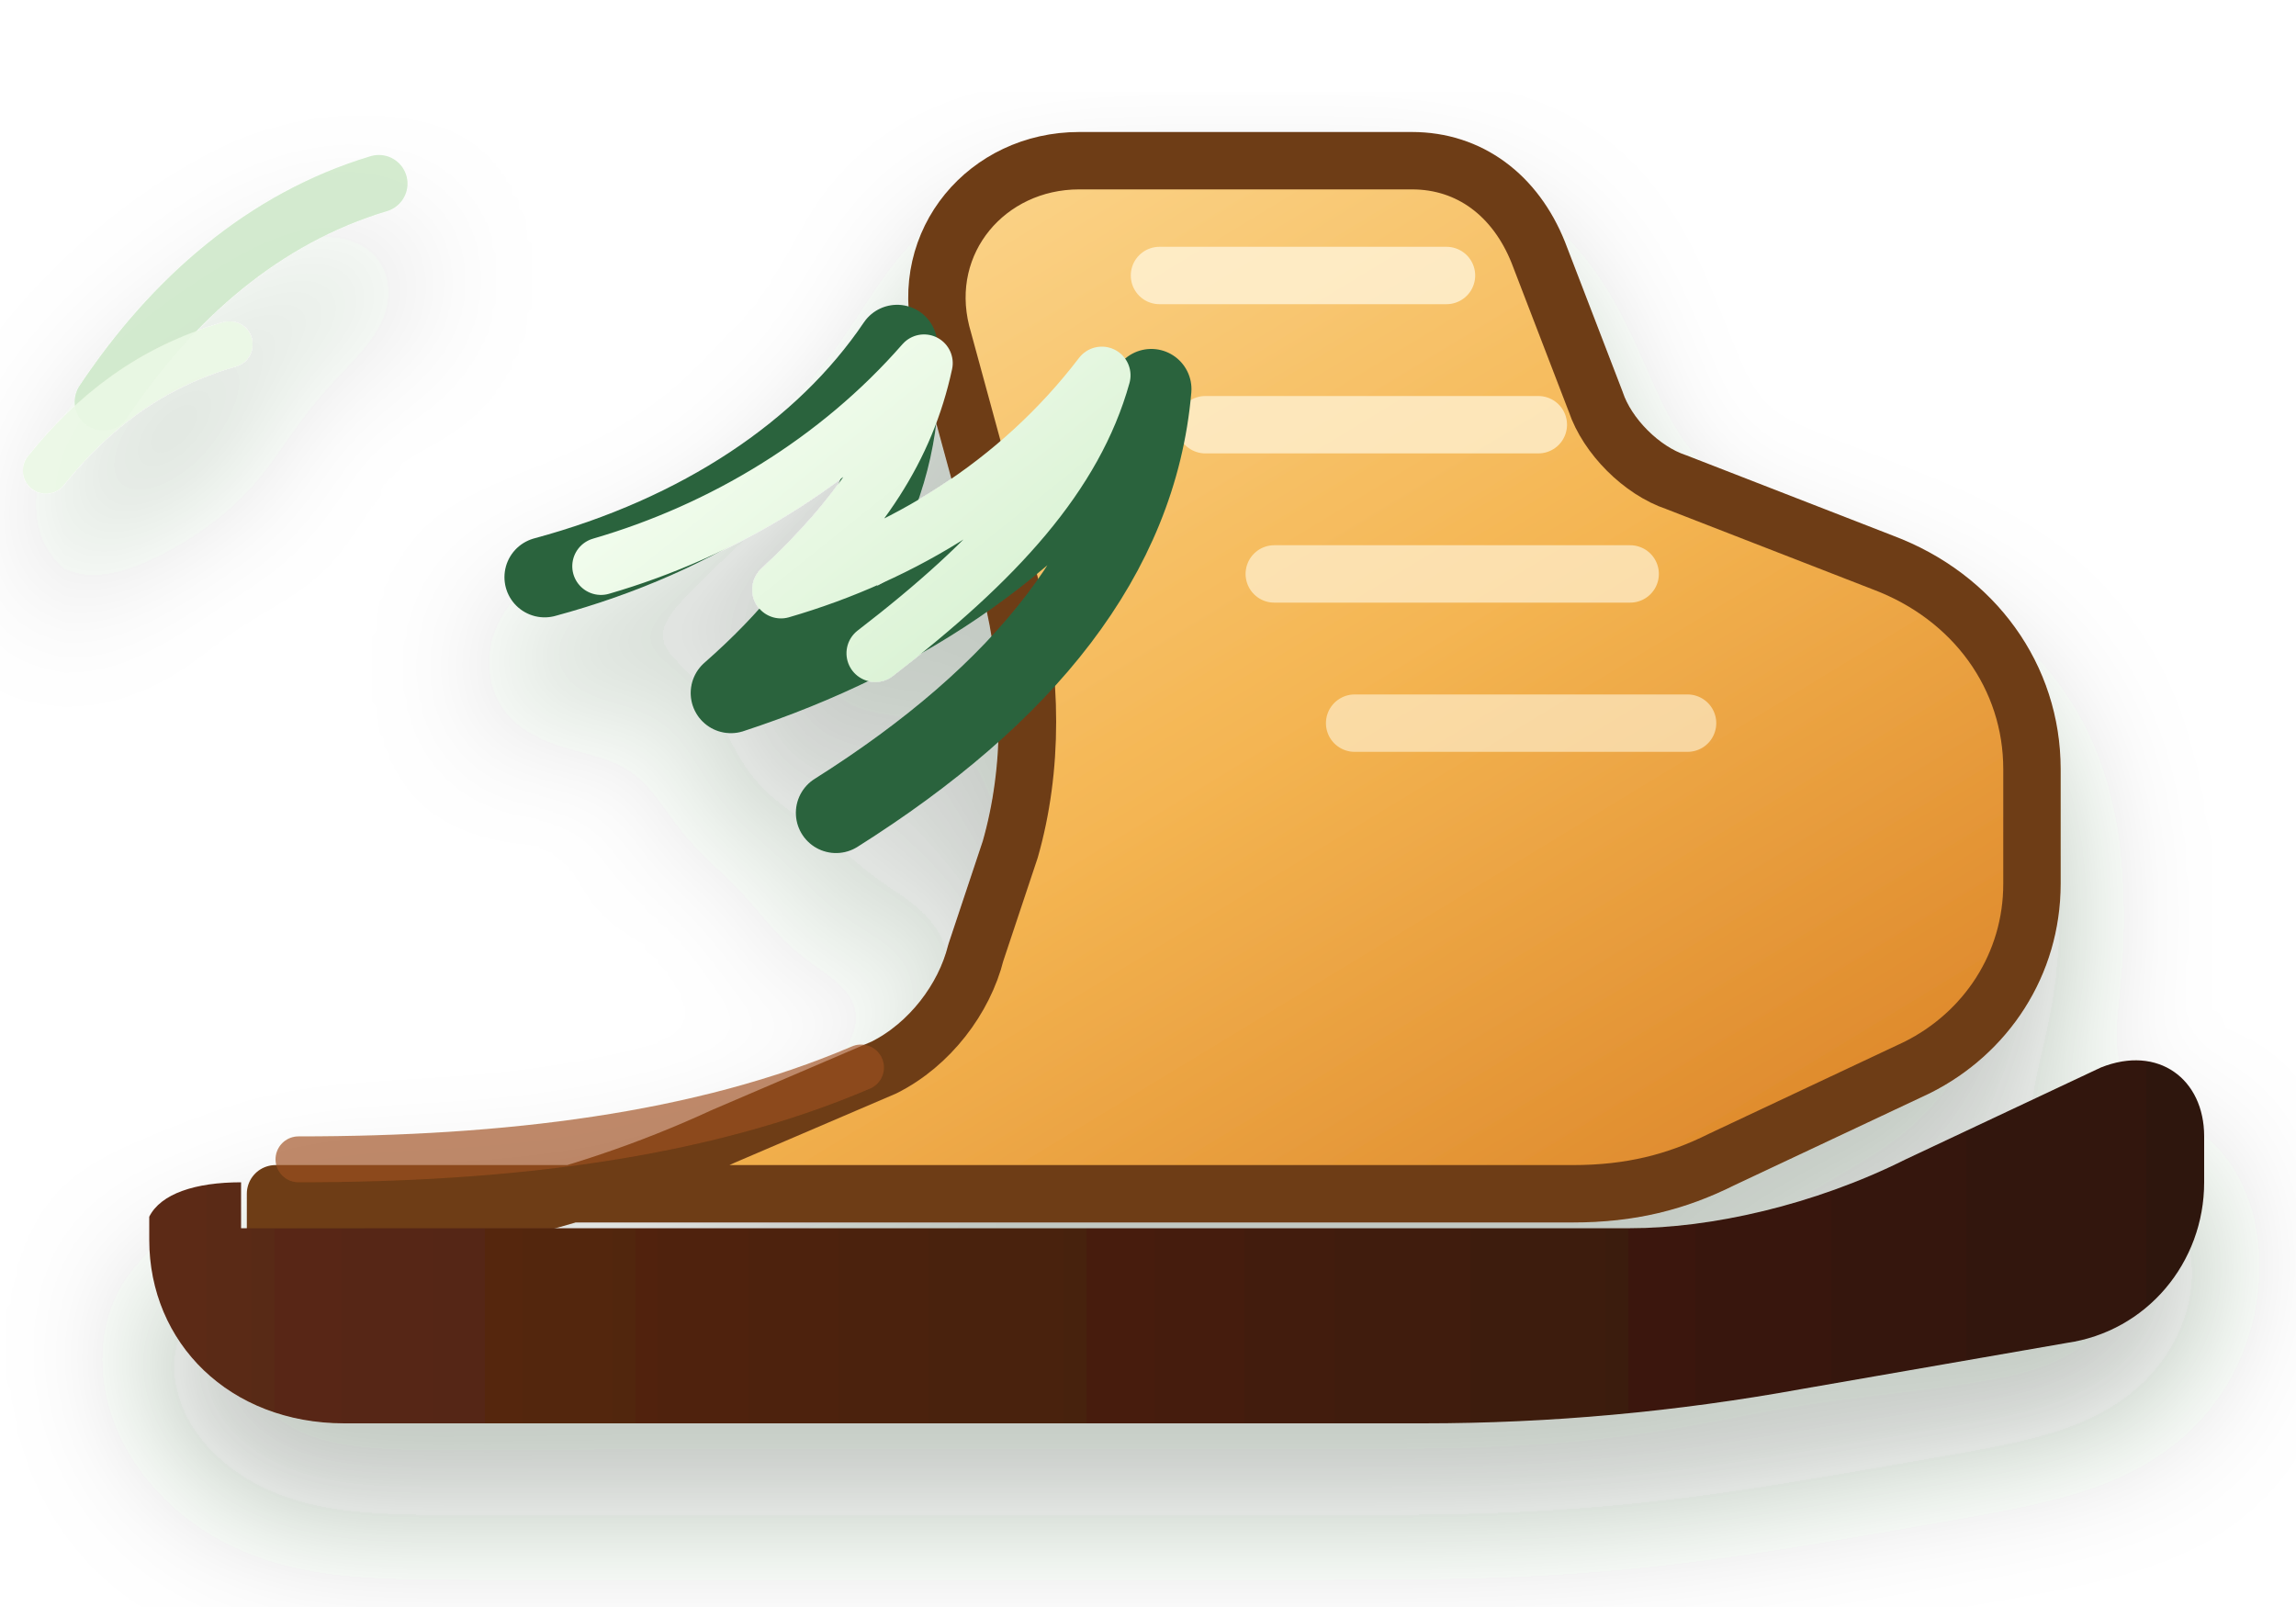
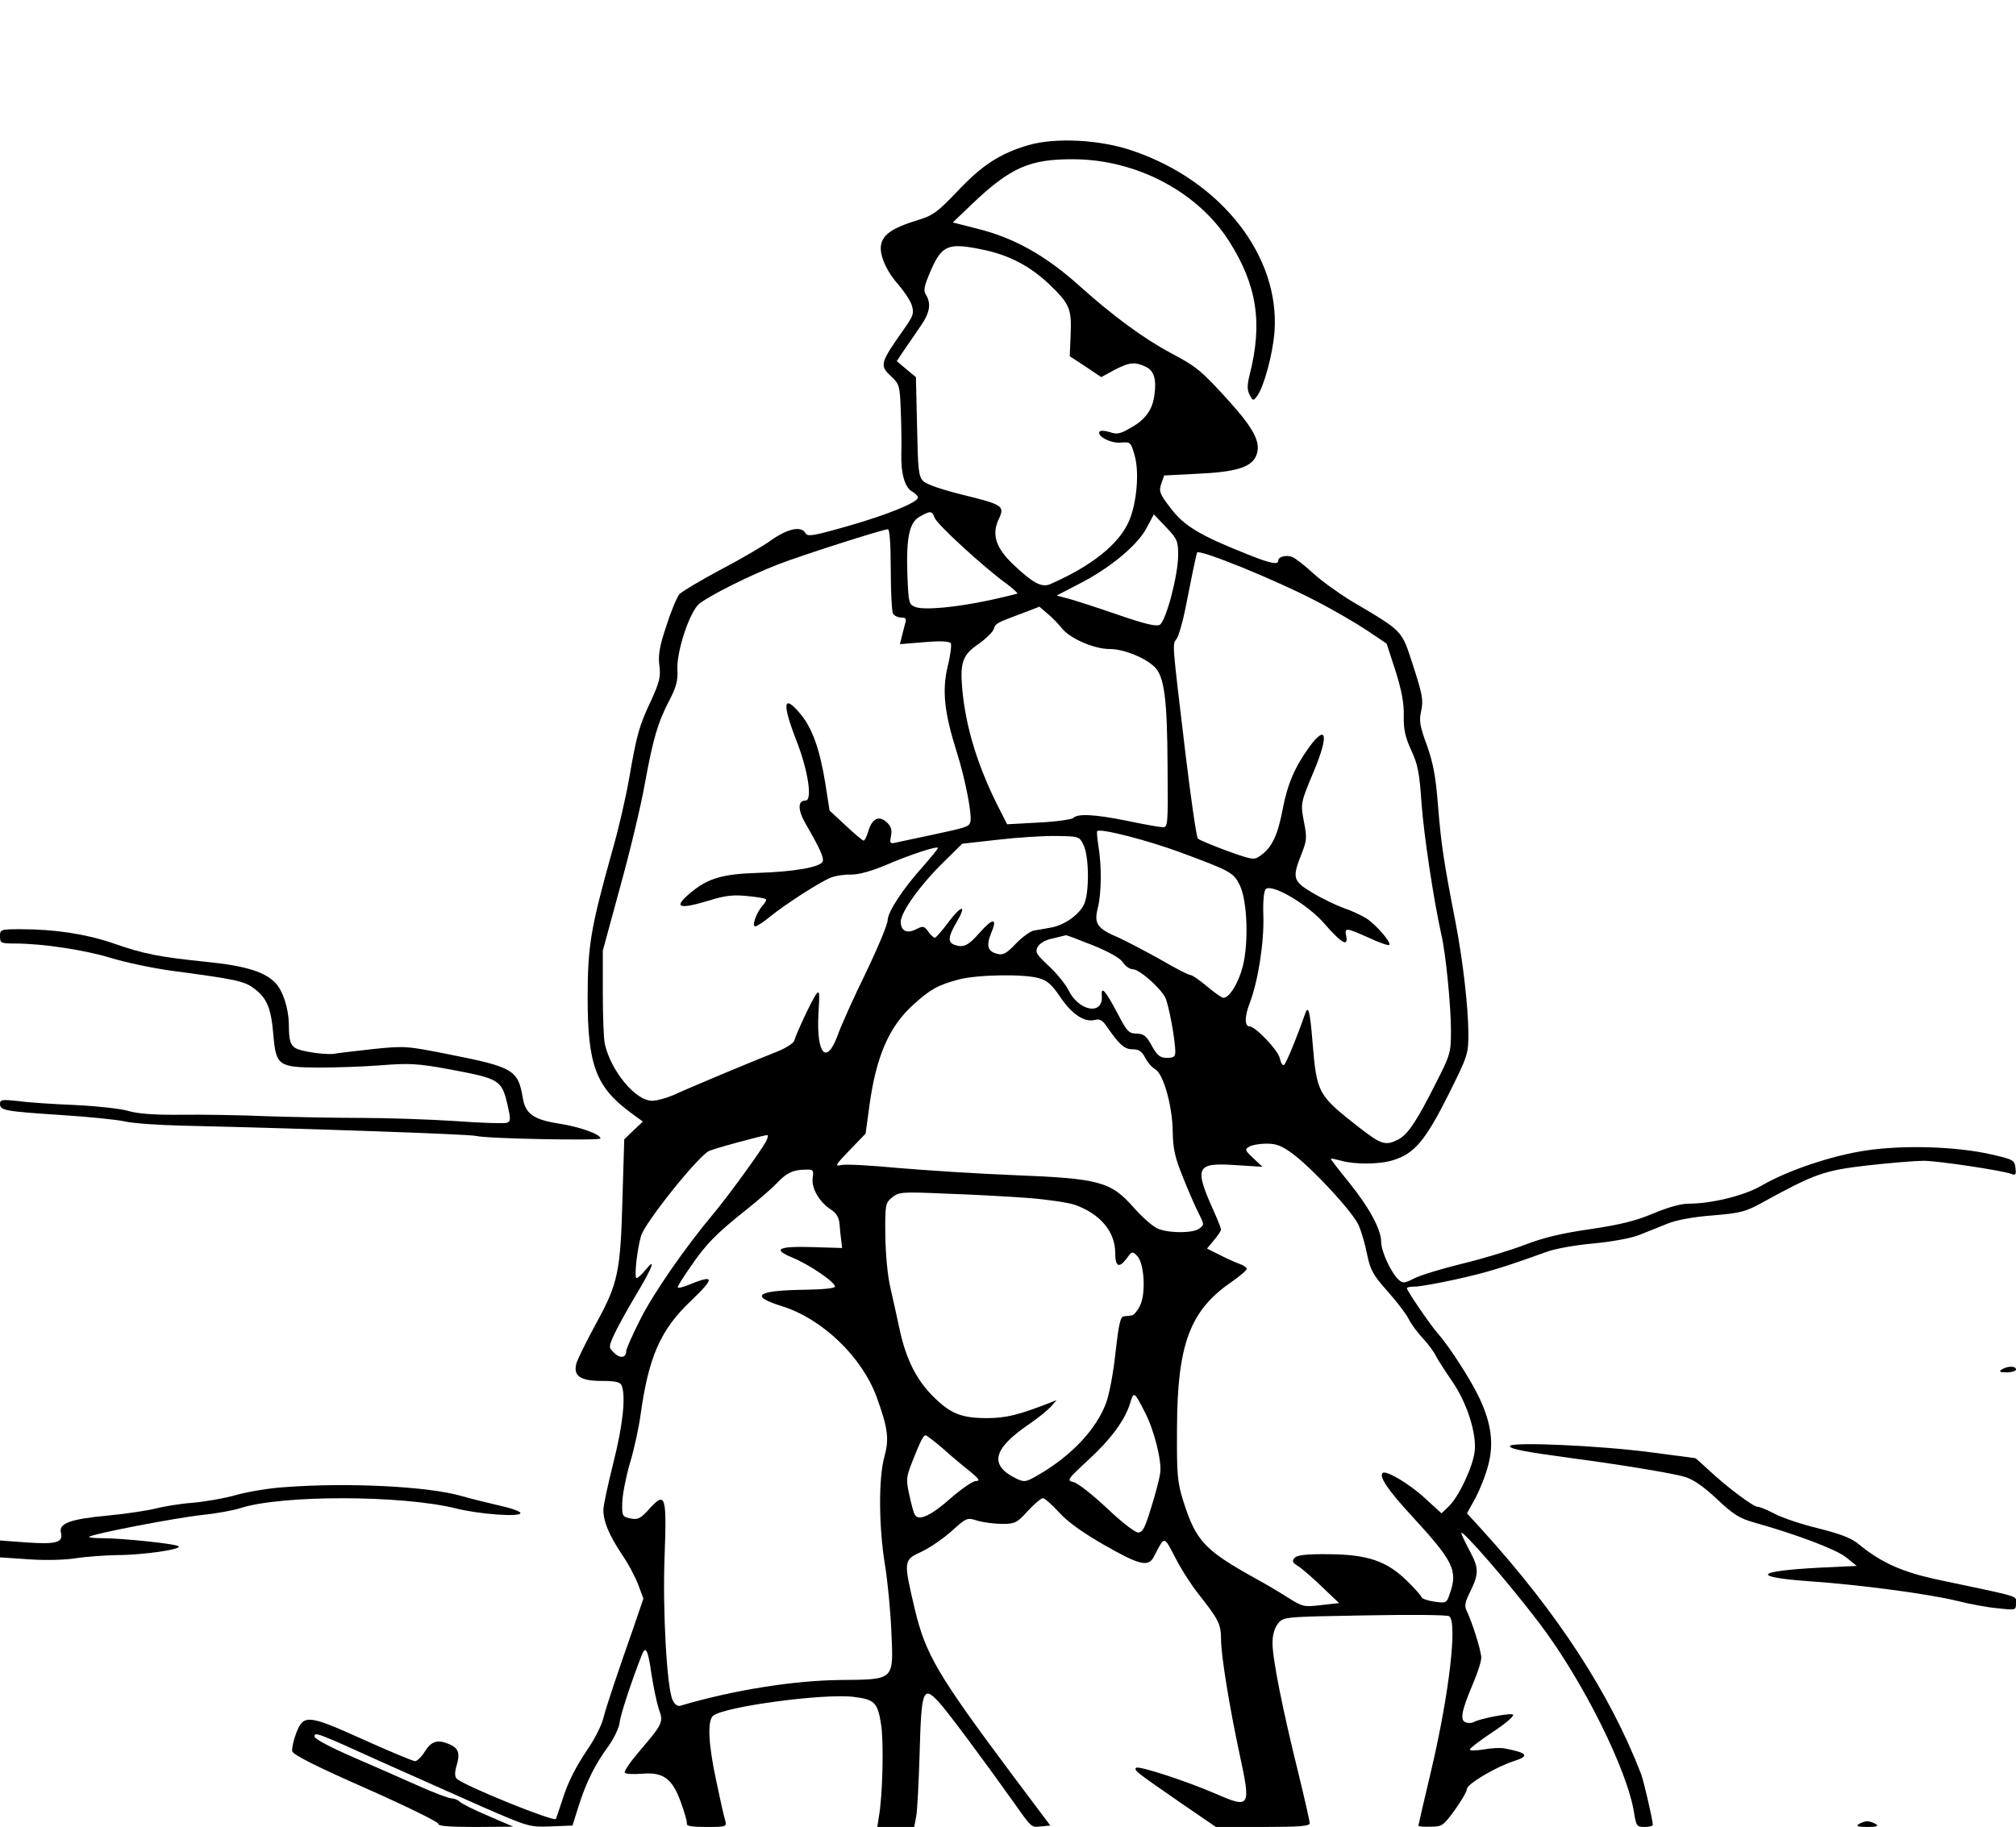
- <svg xmlns="http://www.w3.org/2000/svg" viewBox="0 0 200 140" role="img" aria-labelledby="logoTitle logoDesc">
-   <defs>
-     <linearGradient id="bootBody" x1="0%" y1="0%" x2="100%" y2="100%">
-       <stop offset="0%" stop-color="#ffe5a8" />
-       <stop offset="55%" stop-color="#f4b552" />
-       <stop offset="100%" stop-color="#d77b1f" />
-     </linearGradient>
-     <linearGradient id="bootSole" x1="0%" y1="0%" x2="100%" y2="0%">
-       <stop offset="0%" stop-color="#5c2a13" />
-       <stop offset="100%" stop-color="#2e130a" />
-     </linearGradient>
-     <linearGradient id="wingFeather" x1="0%" y1="0%" x2="100%" y2="100%">
-       <stop offset="0%" stop-color="#f8fff4" />
-       <stop offset="100%" stop-color="#d5f0cf" />
-     </linearGradient>
-     <filter id="shadow" x="-20%" y="-20%" width="140%" height="160%">
-       <feDropShadow dx="0" dy="8" stdDeviation="6" flood-color="#13361f" flood-opacity="0.28" />
-     </filter>
-   </defs>
-   <g filter="url(#shadow)">
-     <path d="M24 108c12 0 26-3 39-9l14-6c4-2 7-6 8-10l3-9c2-7 2-15 0-23L82 29c-2-8 4-15 12-15h29c5 0 9 3 11 8l5 13c1 3 4 6 7 7l18 7c8 3 13 10 13 18v10c0 7-4 13-10 16l-17 8c-4 2-8 3-13 3H24Z" fill="url(#bootBody)" stroke="#6e3d18" stroke-width="5" stroke-linejoin="round" />
-     <path d="M21 107h121c7 0 16-2 24-6l17-8c5-2 9 1 9 6v4c0 7-5 13-12 14l-23 4c-11 2-22 3-33 3H30c-10 0-17-7-17-16 0-1 0-1 0-2 1-2 4-3 8-3Z" fill="url(#bootSole)" />
-     <path d="M101 24h25" fill="none" stroke="#fff4d8" stroke-width="5" stroke-linecap="round" opacity="0.8" />
-     <path d="M105 37h29" fill="none" stroke="#fff4d8" stroke-width="5" stroke-linecap="round" opacity="0.74" />
-     <path d="M111 50h31" fill="none" stroke="#fff4d8" stroke-width="5" stroke-linecap="round" opacity="0.68" />
-     <path d="M118 63h29" fill="none" stroke="#fff4d8" stroke-width="5" stroke-linecap="round" opacity="0.62" />
-     <g transform="translate(40 12) rotate(-11 0 0)">
-       <path d="M0 39c14-1 26-6 34-14-1 11-8 20-20 27 16-2 30-8 41-19-4 14-16 24-34 31" fill="none" stroke="#29643e" stroke-width="7" stroke-linecap="round" stroke-linejoin="round" />
-       <path d="M5 39c11-1 22-5 31-12-3 7-8 12-16 17 11-1 22-5 31-13-4 8-12 14-24 20" fill="none" stroke="url(#wingFeather)" stroke-width="5" stroke-linecap="round" stroke-linejoin="round" />
-     </g>
-     <path d="M26 101c18 0 35-2 49-8" fill="none" stroke="#9c4f1c" stroke-width="4" stroke-linecap="round" opacity="0.65" />
-     <path d="M33 16c-10 3-18 10-24 19" fill="none" stroke="#cce8c7" stroke-width="5" stroke-linecap="round" opacity="0.85" />
-     <path d="M20 30c-7 2-12 6-16 11" fill="none" stroke="#eaf8e4" stroke-width="4" stroke-linecap="round" opacity="0.9" />
+ <svg xmlns="http://www.w3.org/2000/svg" version="1.0" width="705pt" height="639pt" viewBox="0 0 705 639" preserveAspectRatio="xMidYMid meet">
+   <g transform="translate(0,639) scale(0.1,-0.1)" fill="#000000" stroke="none">
+     <path d="M3595 5882 c-98 -29 -161 -70 -246 -160 -69 -73 -87 -86 -137 -101 -98 -30 -131 -55 -132 -99 0 -35 24 -86 62 -128 19 -22 40 -53 46 -70 9 -29 7 -37 -26 -84 -86 -122 -87 -128 -44 -168 27 -25 29 -33 32 -117 2 -49 3 -117 2 -150 -2 -71 12 -121 39 -135 10 -6 19 -15 19 -20 0 -17 -105 -60 -245 -100 -119 -34 -141 -38 -148 -25 -14 26 -61 17 -118 -23 -30 -22 -111 -69 -180 -105 -69 -37 -133 -75 -143 -85 -9 -11 -30 -61 -46 -112 -24 -71 -29 -103 -24 -139 5 -39 0 -57 -29 -121 -42 -89 -50 -118 -77 -273 -11 -65 -38 -181 -60 -257 -74 -265 -85 -328 -85 -510 0 -233 29 -311 147 -399 l46 -34 -33 -31 -32 -31 -6 -200 c-7 -264 -15 -303 -93 -445 -34 -63 -66 -127 -69 -141 -10 -42 15 -59 90 -59 48 0 64 -4 69 -16 15 -38 4 -140 -29 -270 -19 -76 -35 -150 -35 -165 0 -40 19 -86 63 -153 23 -33 49 -82 59 -109 l18 -48 -33 -97 c-57 -162 -95 -275 -107 -321 -6 -25 -29 -70 -49 -100 -48 -71 -74 -121 -96 -191 -10 -30 -19 -58 -21 -62 -7 -11 -323 117 -347 141 -7 7 -7 22 -1 43 14 46 8 64 -26 78 -40 17 -62 10 -85 -27 -11 -18 -26 -32 -33 -33 -7 0 -89 34 -182 76 -195 88 -209 89 -235 20 -9 -24 -15 -52 -13 -61 2 -12 83 -53 258 -130 140 -62 254 -118 253 -124 -2 -8 39 -11 130 -11 l132 1 -88 38 c-48 20 -93 43 -99 49 -7 7 -20 12 -29 12 -10 0 -62 20 -116 44 -54 24 -158 70 -230 101 -76 33 -133 63 -133 71 0 17 4 16 240 -91 102 -46 259 -115 348 -155 161 -70 165 -71 239 -68 l75 3 22 70 c27 84 57 144 104 208 19 27 37 64 39 83 3 28 44 151 78 237 13 32 21 17 33 -67 7 -47 19 -102 26 -124 17 -46 14 -51 -72 -152 -29 -34 -50 -65 -47 -70 3 -5 29 -6 58 -4 75 7 107 -15 137 -97 13 -35 23 -70 22 -77 -2 -9 17 -12 69 -12 69 0 71 1 65 23 -4 12 -18 74 -31 137 -28 130 -32 212 -11 229 38 32 388 79 491 66 73 -9 84 -19 96 -95 10 -61 6 -251 -8 -327 l-5 -33 65 0 64 0 7 37 c4 21 9 121 12 223 6 218 12 236 66 178 28 -29 159 -206 263 -352 63 -89 61 -88 95 -84 l33 3 -135 180 c-259 347 -301 418 -339 577 -40 171 -40 171 24 201 28 13 76 46 105 72 52 47 54 48 91 36 21 -6 60 -11 86 -11 44 0 52 4 89 45 23 25 47 45 53 45 6 0 31 -22 55 -48 29 -33 83 -72 160 -116 122 -70 154 -78 173 -41 39 75 34 75 75 -3 20 -40 57 -97 81 -127 71 -90 79 -106 79 -159 0 -55 29 -234 65 -402 40 -185 37 -190 -81 -139 -103 45 -272 100 -281 92 -8 -9 -1 -14 155 -122 l124 -85 164 0 c129 0 164 3 164 13 0 8 -18 87 -40 177 -55 222 -90 398 -90 453 0 29 7 53 19 68 19 24 20 24 303 29 163 3 288 2 296 -3 29 -22 0 -271 -63 -539 -25 -105 -45 -192 -45 -194 0 -2 19 -4 43 -3 40 0 44 3 85 59 23 32 42 65 42 73 0 17 101 77 163 97 57 18 50 29 -28 44 -16 4 -51 2 -77 -3 -27 -4 -48 -5 -48 0 0 4 36 32 80 61 44 29 76 56 71 61 -7 7 -118 -14 -139 -27 -6 -3 -18 -3 -27 0 -20 8 -14 41 26 135 16 37 29 78 29 91 0 24 -32 125 -51 164 -8 16 -6 30 9 60 34 69 35 87 2 149 -17 31 -30 60 -30 63 0 17 170 -179 273 -315 152 -200 310 -517 332 -667 7 -42 9 -46 36 -46 16 0 29 3 29 8 -1 19 -31 150 -41 177 -109 282 -291 562 -556 854 l-53 58 30 54 c16 31 37 83 45 117 19 73 10 143 -30 229 -27 59 -103 179 -146 228 -29 33 -109 151 -109 159 0 4 12 6 28 6 15 0 79 11 142 25 105 23 162 40 320 97 30 11 104 24 164 29 62 6 129 18 157 29 27 11 72 29 100 40 31 13 92 24 159 29 96 8 115 13 171 44 186 102 216 113 371 131 81 9 168 16 195 16 49 0 276 -34 307 -46 15 -6 17 -2 14 22 -3 26 -8 29 -83 46 -121 28 -307 34 -440 14 -120 -18 -272 -69 -367 -124 -59 -34 -173 -62 -253 -62 -27 0 -73 -13 -123 -34 -61 -26 -114 -39 -220 -55 -99 -14 -166 -30 -230 -55 -50 -19 -148 -49 -219 -66 -70 -17 -145 -40 -167 -51 -35 -18 -40 -18 -55 -5 -26 24 -61 99 -61 132 0 44 -42 121 -113 209 -36 44 -64 81 -63 82 1 2 18 -2 37 -7 46 -13 133 -13 180 2 74 22 113 68 192 225 71 142 72 146 72 221 -1 94 -19 252 -46 392 -41 210 -49 267 -60 399 -8 105 -17 152 -39 214 -25 68 -28 86 -20 121 8 37 4 58 -28 157 -42 128 -31 117 -218 228 -44 27 -104 70 -133 97 -29 27 -62 52 -72 56 -21 8 -49 1 -49 -13 0 -15 -27 -10 -102 20 -172 68 -226 101 -273 162 -40 52 -43 61 -34 87 l10 29 117 6 c132 6 186 22 204 61 20 45 -4 93 -94 193 -97 107 -114 121 -205 169 -95 51 -201 129 -318 234 -118 106 -228 168 -357 200 l-86 22 70 67 c133 126 200 155 353 154 220 -1 435 -115 544 -288 97 -153 117 -286 71 -466 -9 -37 -9 -52 0 -70 12 -22 13 -22 27 -3 23 32 54 145 60 224 19 264 -185 526 -494 632 -114 40 -273 48 -368 20z m-154 -366 c89 -19 161 -57 227 -119 73 -70 80 -87 76 -178 l-3 -75 55 -36 55 -37 46 25 c52 27 71 29 108 12 30 -13 40 -43 32 -100 -7 -52 -32 -87 -86 -116 -34 -20 -46 -22 -71 -13 -17 5 -32 6 -35 1 -10 -16 42 -42 76 -38 31 3 34 1 46 -42 18 -58 9 -168 -19 -233 -35 -80 -129 -156 -275 -220 -30 -13 -60 3 -129 68 -62 59 -77 106 -51 160 21 45 15 50 -129 85 -68 17 -125 36 -135 47 -17 16 -19 40 -22 191 l-4 173 -34 28 -33 28 26 39 c15 22 41 59 57 83 33 47 38 79 19 110 -10 16 -6 31 18 87 39 88 61 96 185 70z m-172 -938 c9 -23 170 -171 250 -229 23 -17 40 -33 39 -35 -2 -1 -45 -12 -96 -23 -116 -25 -230 -36 -261 -24 -23 9 -24 14 -28 116 -4 129 7 181 45 201 36 20 41 20 51 -6z m851 -130 c0 -69 -42 -229 -64 -243 -12 -7 -48 1 -147 35 -72 25 -150 50 -172 56 l-42 11 81 42 c107 55 203 135 234 195 l25 47 43 -45 c39 -41 42 -49 42 -98z m-1005 -51 c0 -78 4 -148 8 -154 5 -7 18 -13 29 -13 16 0 19 -4 13 -22 -3 -13 -9 -34 -12 -47 l-6 -24 86 7 c56 5 87 3 92 -4 3 -5 -1 -42 -11 -81 -20 -84 -12 -161 32 -300 30 -95 55 -224 47 -245 -6 -16 -12 -18 -138 -45 -55 -12 -110 -23 -122 -26 -21 -5 -22 -2 -17 24 4 21 0 33 -16 48 -27 24 -51 12 -64 -34 -5 -17 -12 -31 -16 -31 -4 0 -32 24 -63 53 l-56 52 -15 96 c-19 117 -45 192 -87 242 -60 72 -65 38 -14 -93 41 -105 57 -210 32 -210 -27 0 -28 -31 -1 -79 50 -86 66 -121 61 -134 -8 -20 -99 -36 -227 -40 -125 -4 -175 -19 -237 -71 -60 -51 -40 -58 69 -25 54 17 84 20 131 15 33 -3 63 -8 65 -11 3 -3 -2 -13 -11 -22 -22 -25 -39 -73 -26 -73 6 0 29 15 52 34 54 44 177 123 214 137 15 6 47 11 70 10 26 0 70 12 120 33 83 36 183 69 183 60 0 -3 -23 -31 -50 -62 -74 -82 -125 -161 -126 -191 0 -14 -35 -98 -77 -185 -43 -88 -87 -186 -98 -218 -39 -105 -74 -65 -67 74 5 79 4 87 -9 69 -14 -20 -66 -130 -76 -162 -3 -8 -29 -25 -59 -37 -82 -32 -318 -131 -365 -153 -24 -10 -56 -19 -73 -19 -58 0 -144 105 -165 199 -4 18 -7 99 -7 180 l0 146 61 224 c34 123 73 285 86 360 29 158 45 213 86 292 23 44 30 68 28 106 -4 63 43 205 77 232 39 30 175 98 275 137 86 33 361 121 384 123 6 1 10 -52 10 -142z m1491 -111 c56 -29 134 -74 173 -100 l70 -47 31 -95 c21 -67 30 -112 29 -157 -1 -48 5 -75 26 -121 23 -49 29 -79 36 -184 8 -111 42 -337 69 -459 16 -67 34 -251 34 -338 0 -77 -2 -84 -53 -184 -68 -135 -98 -179 -132 -197 -44 -22 -59 -17 -134 41 -147 115 -150 120 -165 299 -9 112 -15 132 -26 100 -31 -88 -67 -175 -74 -179 -5 -3 -11 8 -15 25 -6 27 -85 110 -105 110 -18 0 -18 34 0 81 29 74 51 213 48 306 -2 50 2 87 8 93 21 21 147 -53 205 -120 60 -69 84 -83 77 -45 -7 32 -2 31 79 -5 36 -17 68 -28 71 -25 9 8 -47 72 -80 93 -18 11 -54 28 -79 36 -25 9 -73 32 -107 52 -71 42 -74 53 -41 136 19 48 20 59 9 113 -12 66 -13 64 36 181 51 123 43 163 -17 82 -51 -71 -76 -129 -93 -216 -17 -91 -37 -135 -76 -163 -25 -18 -26 -18 -119 15 -51 19 -97 38 -102 43 -5 5 -24 137 -43 294 -48 403 -47 384 -31 405 7 11 20 55 29 99 9 44 21 105 27 135 6 30 13 60 15 67 4 15 275 -95 420 -171z m-893 -93 c28 -36 113 -73 167 -73 49 0 122 -29 157 -62 34 -32 45 -110 46 -347 2 -210 1 -216 -18 -214 -11 0 -66 10 -123 22 -114 23 -173 26 -189 10 -5 -5 -60 -13 -121 -16 l-110 -6 -30 59 c-74 146 -115 282 -127 414 -8 94 1 120 59 159 24 17 47 40 51 50 6 21 9 22 100 56 l60 23 29 -25 c16 -13 38 -36 49 -50z m417 -785 c175 -65 184 -70 206 -115 26 -55 31 -200 10 -283 -15 -59 -47 -110 -68 -110 -5 0 -31 18 -57 40 -26 22 -52 40 -59 40 -6 0 -53 24 -104 54 -52 29 -117 63 -145 76 -76 32 -88 49 -74 104 13 51 14 148 2 218 -4 27 -6 49 -4 51 10 11 177 -32 293 -75z m-341 27 c20 -41 21 -171 1 -210 -19 -37 -71 -73 -119 -80 -20 -4 -46 -8 -57 -10 -12 -3 -40 -23 -62 -46 -32 -34 -45 -41 -65 -35 -33 8 -39 28 -21 72 23 54 7 55 -40 2 -41 -47 -58 -54 -90 -42 -22 9 -20 29 9 78 37 63 19 63 -28 1 -22 -30 -44 -55 -48 -55 -4 0 -15 10 -23 22 -14 19 -18 20 -40 9 -33 -18 -56 -8 -56 25 0 34 69 130 152 211 l63 62 125 14 c69 8 161 14 205 13 78 -1 80 -2 94 -31z m32 -351 c57 -23 96 -45 106 -60 8 -13 24 -24 34 -24 23 0 95 -63 114 -99 12 -25 35 -147 35 -190 0 -17 -6 -21 -29 -21 -24 0 -34 8 -53 42 -19 35 -28 42 -53 43 -27 0 -34 7 -65 67 -45 85 -60 102 -57 64 5 -67 -78 -54 -115 18 -11 23 -43 62 -70 87 -44 41 -49 49 -39 67 7 13 27 25 54 30 23 6 43 10 44 11 2 1 44 -15 94 -35z m-189 -115 c30 -8 46 -22 77 -68 41 -60 84 -88 121 -78 14 4 26 -2 38 -20 47 -68 64 -83 93 -83 22 0 32 -7 44 -30 8 -16 24 -34 35 -40 28 -15 60 -128 61 -217 1 -60 7 -90 36 -161 19 -48 44 -105 55 -126 19 -38 20 -40 2 -53 -21 -16 -99 -17 -141 -2 -17 5 -56 39 -87 74 -82 93 -120 103 -424 115 -128 5 -309 17 -403 25 -95 9 -183 14 -198 10 -23 -5 -19 1 30 52 l56 58 13 95 c23 173 69 280 154 356 59 54 87 69 158 88 63 17 227 20 280 5z m-953 -571 c-18 -34 -136 -196 -184 -253 -99 -118 -209 -277 -255 -368 -28 -55 -50 -105 -50 -112 0 -24 -21 -28 -42 -7 -20 19 -20 20 -1 63 11 24 45 86 76 138 58 96 74 138 34 89 -13 -16 -26 -28 -31 -28 -9 0 2 102 16 148 14 46 191 268 235 295 12 8 187 55 206 57 4 0 2 -10 -4 -22z m1841 -43 c70 -52 210 -203 231 -250 10 -22 23 -68 30 -103 11 -54 21 -72 71 -128 32 -36 65 -79 74 -97 9 -18 31 -48 49 -67 18 -19 39 -47 46 -62 8 -15 33 -54 57 -89 52 -75 86 -182 79 -245 -6 -54 -56 -160 -91 -193 l-25 -24 -58 53 c-55 51 -137 99 -148 88 -13 -13 19 -60 100 -148 150 -163 164 -193 134 -277 -10 -29 -12 -31 -52 -25 -23 3 -44 10 -46 16 -2 6 -25 32 -51 57 -70 69 -138 92 -272 93 -78 1 -111 -3 -120 -12 -11 -12 -9 -17 12 -30 14 -9 52 -42 84 -73 l59 -56 -63 -7 c-59 -7 -65 -6 -114 25 -28 18 -80 49 -117 69 -178 99 -207 131 -251 270 -21 67 -23 93 -22 255 1 292 45 411 189 510 30 21 55 42 55 47 0 5 -12 13 -27 18 -16 6 -47 20 -70 32 l-42 21 24 29 c14 16 25 33 25 38 0 4 -13 37 -29 72 -65 146 -57 162 78 153 l96 -6 -32 30 c-29 27 -31 31 -15 40 9 6 37 11 61 11 34 0 53 -7 91 -35z m-1678 -85 c-5 -35 22 -83 63 -110 20 -13 29 -28 31 -52 1 -18 4 -44 6 -58 l3 -25 -100 3 c-125 4 -146 -7 -73 -37 58 -24 148 -85 148 -101 0 -6 -42 -10 -102 -11 -170 -2 -200 -21 -85 -57 142 -44 281 -177 333 -319 40 -111 44 -146 26 -211 -20 -74 -19 -244 3 -377 9 -55 19 -158 22 -230 8 -174 13 -169 -180 -171 -166 -2 -375 -36 -558 -90 -10 -3 -20 5 -27 20 -20 44 -35 311 -28 501 8 215 3 229 -52 169 -32 -36 -41 -40 -67 -35 -29 6 -30 9 -29 56 1 28 13 90 27 138 15 49 31 124 37 168 28 202 69 297 175 398 88 84 85 95 -12 55 -18 -7 -33 -10 -33 -6 0 4 21 38 48 76 51 75 87 112 202 203 41 33 86 73 100 88 30 32 54 44 96 44 28 1 30 -1 26 -29z m753 -70 c66 -5 140 -16 164 -24 89 -32 141 -94 141 -169 0 -47 13 -54 39 -20 19 27 21 27 37 11 26 -25 32 -134 10 -176 -9 -18 -22 -33 -29 -33 -6 -1 -19 -2 -27 -3 -12 -1 -18 -29 -29 -126 -7 -69 -22 -148 -33 -177 -34 -92 -121 -184 -234 -250 -46 -27 -51 -28 -79 -15 -97 47 -84 104 44 191 31 21 65 49 76 61 l20 23 -20 -8 c-110 -43 -156 -55 -223 -55 -90 0 -128 15 -190 77 -58 58 -94 131 -116 233 -9 41 -23 107 -32 145 -10 40 -17 118 -18 183 -1 110 0 114 24 134 24 19 33 20 190 13 91 -3 219 -10 285 -15z m409 -750 c33 -64 60 -173 53 -214 -3 -20 -17 -74 -32 -121 -21 -69 -29 -85 -45 -85 -11 0 -60 38 -109 85 -49 46 -101 87 -116 91 -25 6 -24 8 48 75 82 75 131 142 149 201 13 43 14 42 52 -32z m-706 -127 c30 -27 73 -63 95 -80 31 -26 36 -33 20 -33 -11 0 -50 -27 -87 -59 -68 -61 -113 -82 -126 -60 -5 6 -13 38 -20 70 -12 54 -11 63 10 116 29 73 39 93 47 93 3 0 31 -21 61 -47z" />
+     <path d="M0 3115 c0 -23 3 -25 50 -25 98 0 243 -22 336 -50 52 -16 147 -36 212 -45 225 -30 256 -36 290 -62 46 -34 60 -69 68 -163 9 -107 18 -113 157 -114 56 0 154 3 218 8 100 8 131 6 235 -13 182 -34 188 -37 209 -126 11 -49 11 -57 -2 -62 -8 -3 -89 -1 -181 6 -92 6 -241 11 -332 11 -91 0 -239 3 -330 6 -91 4 -226 6 -300 5 -91 -1 -149 4 -180 13 -25 8 -108 17 -185 21 -77 3 -168 9 -202 14 -56 6 -63 5 -63 -10 0 -23 18 -26 215 -39 94 -6 193 -16 220 -22 28 -7 118 -13 200 -15 466 -11 1004 -30 1030 -36 35 -10 435 -17 435 -9 0 15 -73 41 -145 52 -89 14 -118 34 -127 91 -16 96 -34 107 -252 150 -154 31 -161 31 -270 20 -61 -7 -124 -14 -140 -17 -17 -2 -56 1 -87 7 -63 12 -68 19 -69 99 -1 52 -20 113 -45 140 -37 41 -106 62 -245 76 -164 17 -217 27 -328 66 -91 31 -201 48 -319 48 -71 0 -73 -1 -73 -25z" />
+     <path d="M7000 1600 c-11 -7 -7 -10 18 -10 17 0 32 5 32 10 0 13 -30 13 -50 0z" />
+     <path d="M5280 1332 c0 -10 53 -20 215 -42 182 -24 353 -53 395 -65 31 -9 66 -33 114 -78 57 -54 80 -68 130 -82 149 -42 287 -94 322 -122 l37 -30 -129 -6 c-229 -12 -243 -33 -31 -48 172 -12 412 -44 510 -68 43 -11 107 -23 142 -26 64 -7 65 -7 65 17 0 28 24 20 -269 82 -128 27 -202 60 -281 125 -25 21 -64 36 -140 55 -58 14 -127 37 -153 51 -27 14 -54 25 -61 25 -15 0 -107 69 -168 126 -26 24 -48 44 -50 44 -2 0 -70 9 -152 20 -179 24 -496 38 -496 22z" />
+     <path d="M989 1188 c-47 -3 -119 -15 -160 -26 -41 -12 -110 -24 -154 -28 -44 -3 -102 -13 -130 -20 -27 -7 -104 -19 -170 -25 -128 -12 -170 -27 -162 -59 9 -35 -16 -42 -118 -35 l-95 7 0 -29 0 -30 103 -7 c57 -4 128 -2 162 4 33 5 98 10 145 11 93 0 231 21 214 31 -13 9 -199 28 -267 28 -28 0 -48 2 -45 5 10 10 301 66 393 76 50 5 110 16 135 24 145 47 566 46 755 -1 79 -20 225 -31 225 -16 0 6 -35 18 -77 27 -43 10 -100 24 -127 32 -115 34 -401 49 -627 31z" />
+     <path d="M6500 10 c-11 -7 -3 -10 30 -10 33 0 41 3 30 10 -8 5 -22 10 -30 10 -8 0 -22 -5 -30 -10z" />
  </g>
</svg>
